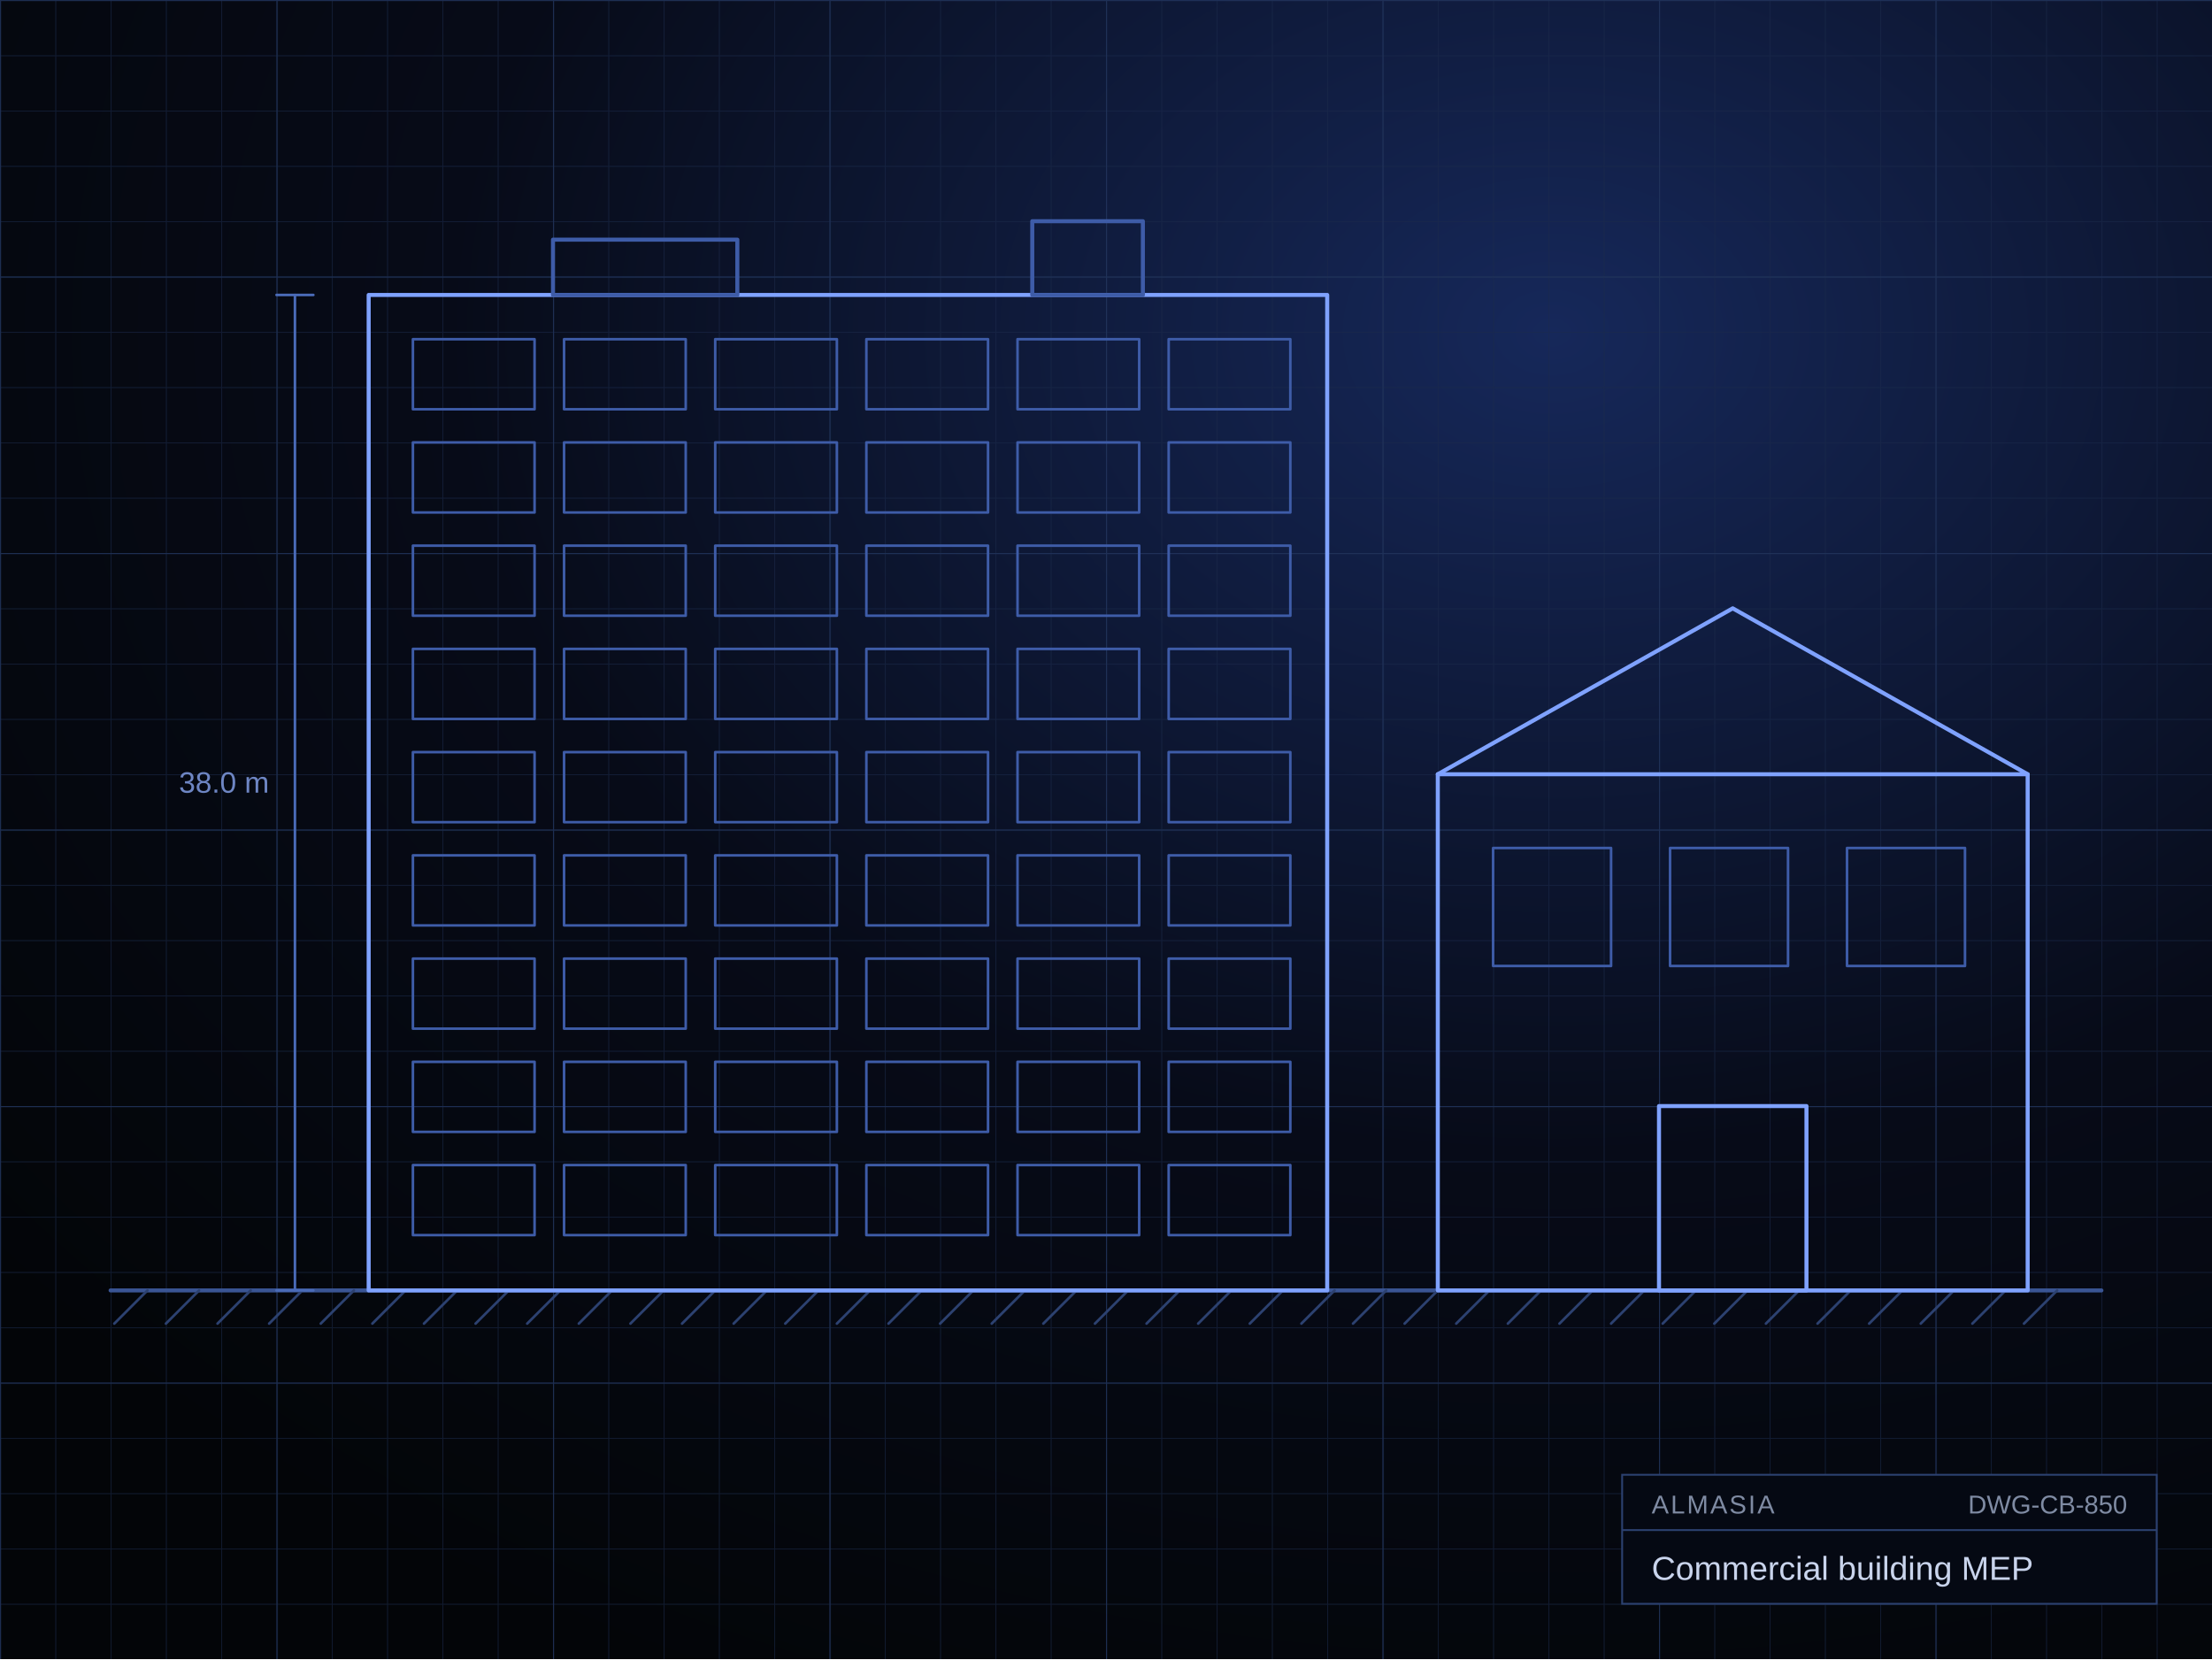
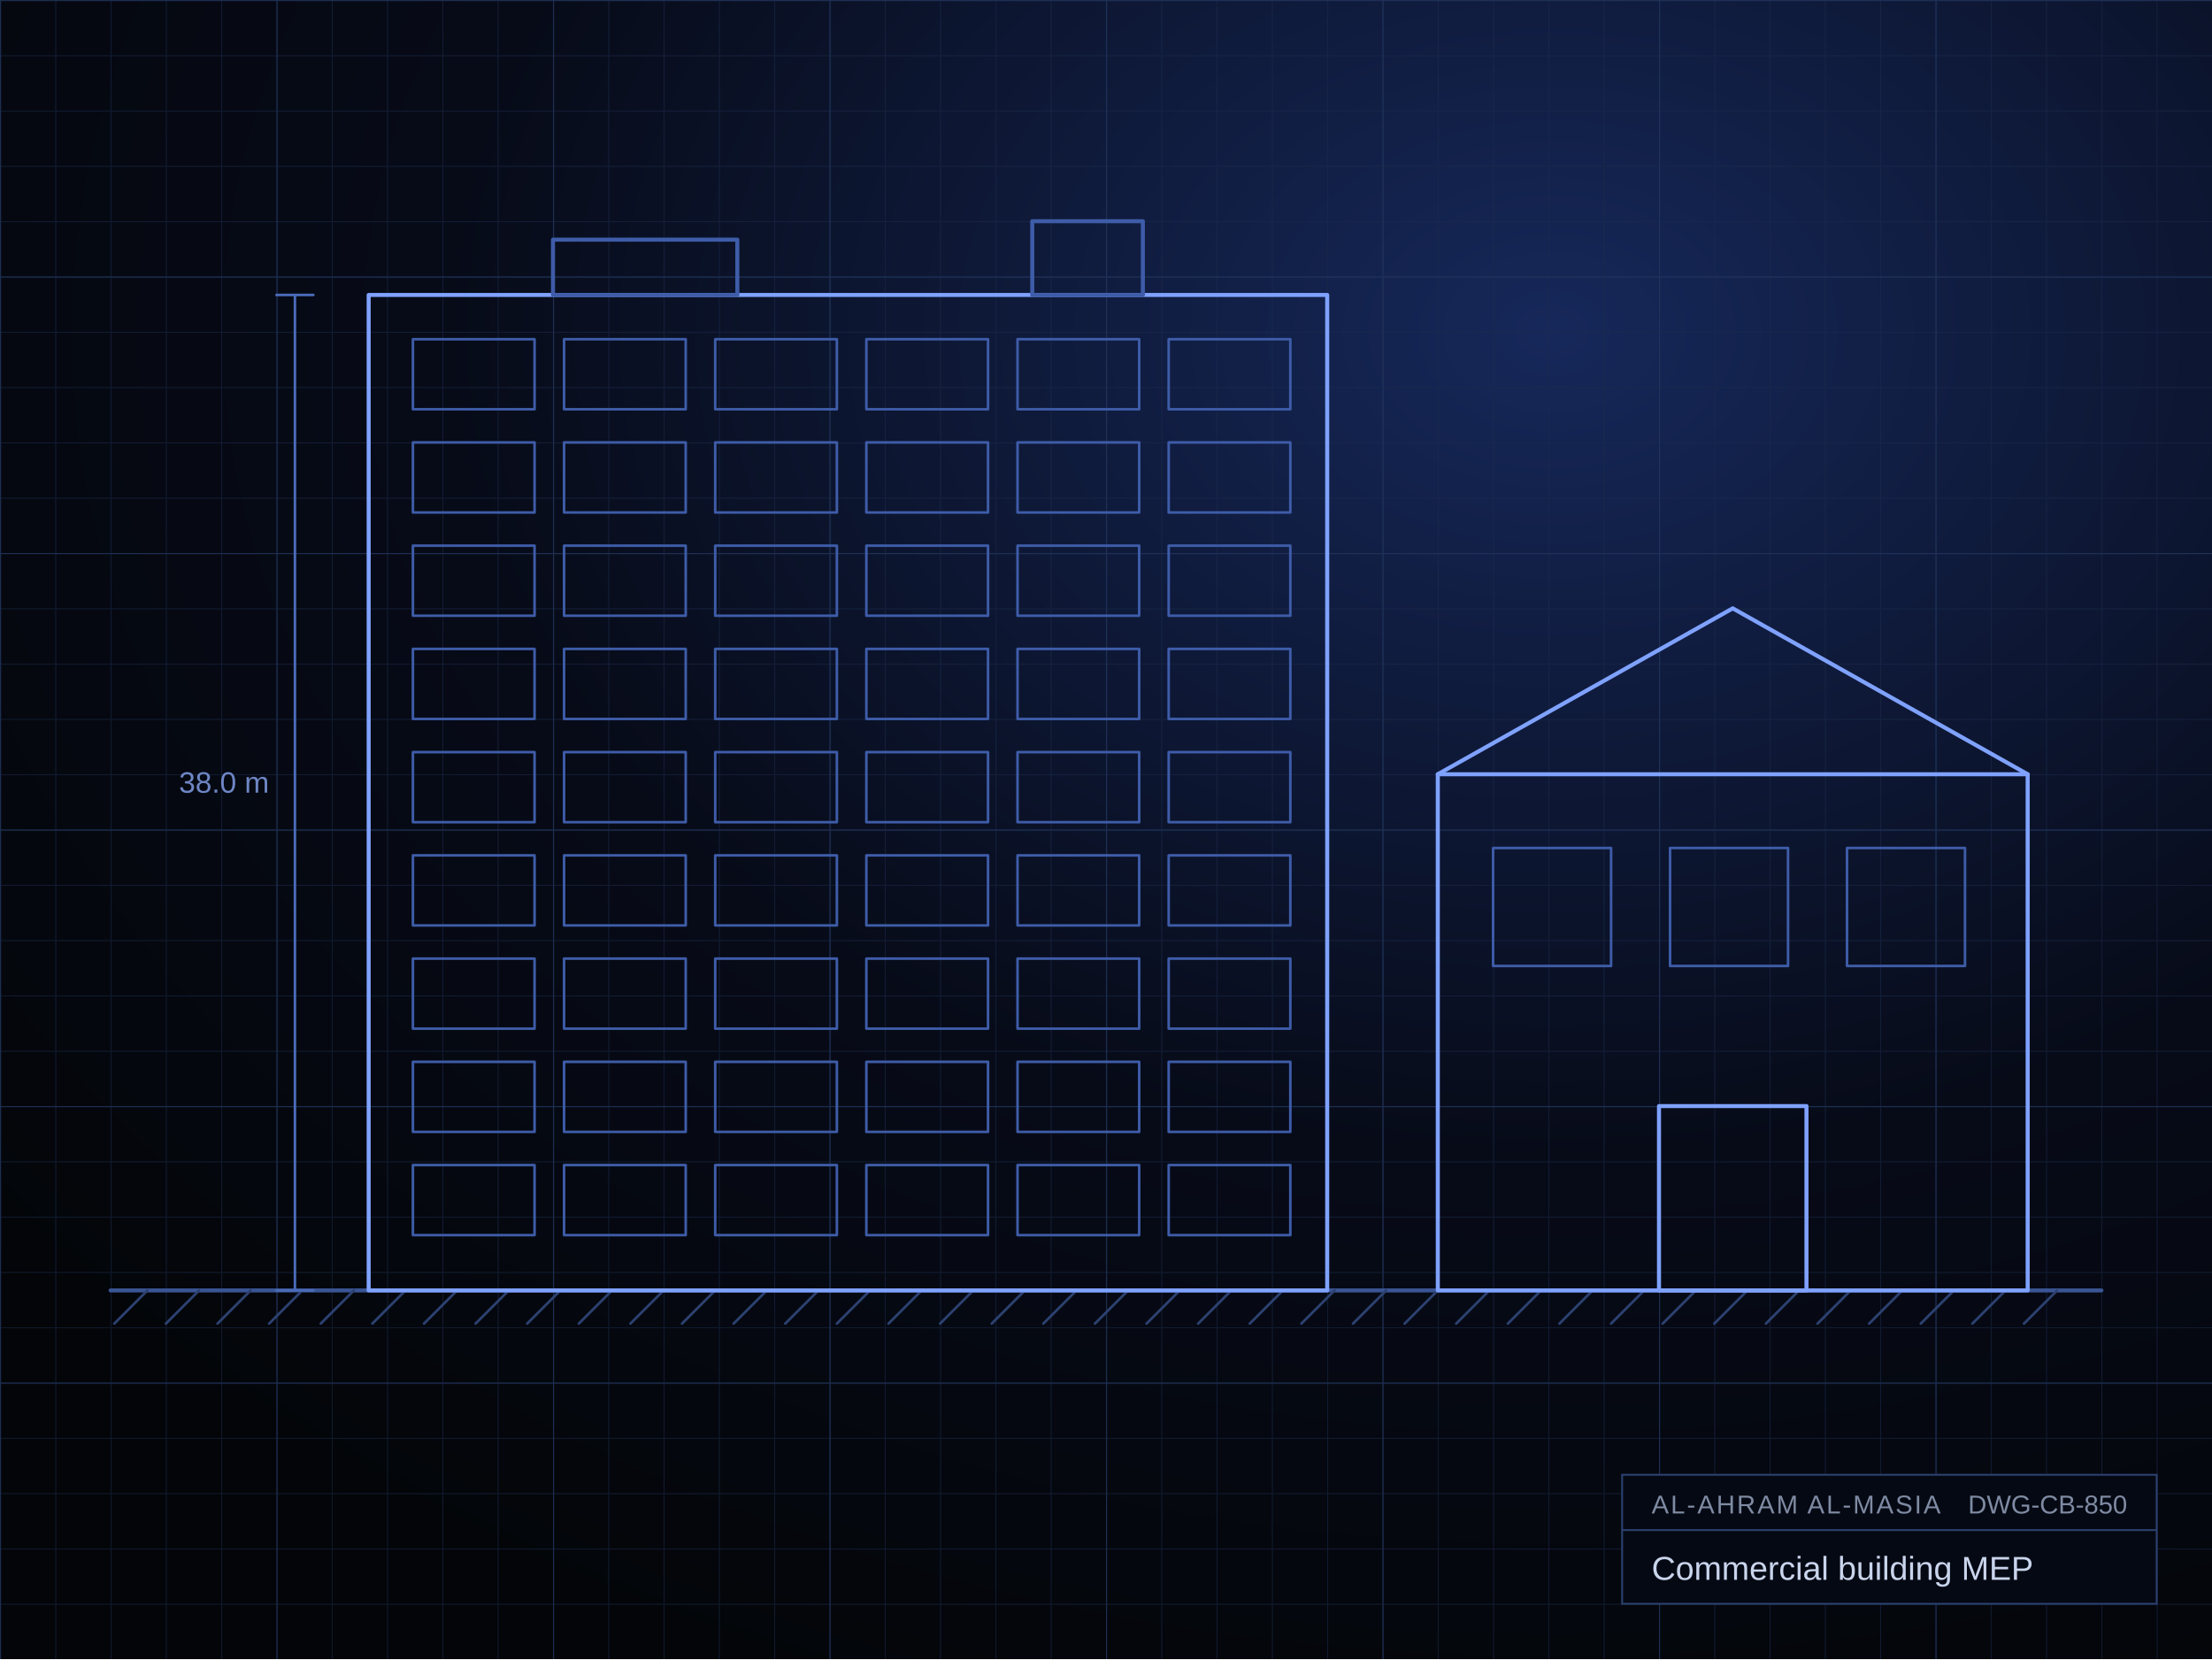
<svg xmlns="http://www.w3.org/2000/svg" viewBox="0 0 1200 900" role="img" aria-label="Commercial building MEP">
  <defs>
    <pattern id="g" width="30" height="30" patternUnits="userSpaceOnUse">
      <path d="M30 0H0V30" fill="none" stroke="#1B2A4A" stroke-width="1" />
    </pattern>
    <pattern id="G" width="150" height="150" patternUnits="userSpaceOnUse">
      <path d="M150 0H0V150" fill="none" stroke="#22365F" stroke-width="1.2" />
    </pattern>
    <radialGradient id="l" cx="70%" cy="20%" r="90%">
      <stop offset="0" stop-color="#16285A" />
      <stop offset=".55" stop-color="#070B18" />
      <stop offset="1" stop-color="#030508" />
    </radialGradient>
  </defs>
  <rect width="1200" height="900" fill="url(#l)" />
  <rect width="1200" height="900" fill="url(#g)" opacity=".55" />
  <rect width="1200" height="900" fill="url(#G)" opacity=".7" />
  <g fill="none" stroke="#7FA2FF" stroke-width="2.2" stroke-linecap="round" stroke-linejoin="round">
    <line x1="60" y1="700" x2="1140" y2="700" stroke="#3A5594" />
    <line x1="80" y1="700" x2="62" y2="718" stroke="#2C4170" stroke-width="1.4" />
    <line x1="108" y1="700" x2="90" y2="718" stroke="#2C4170" stroke-width="1.4" />
    <line x1="136" y1="700" x2="118" y2="718" stroke="#2C4170" stroke-width="1.4" />
    <line x1="164" y1="700" x2="146" y2="718" stroke="#2C4170" stroke-width="1.4" />
    <line x1="192" y1="700" x2="174" y2="718" stroke="#2C4170" stroke-width="1.4" />
    <line x1="220" y1="700" x2="202" y2="718" stroke="#2C4170" stroke-width="1.4" />
    <line x1="248" y1="700" x2="230" y2="718" stroke="#2C4170" stroke-width="1.4" />
    <line x1="276" y1="700" x2="258" y2="718" stroke="#2C4170" stroke-width="1.4" />
    <line x1="304" y1="700" x2="286" y2="718" stroke="#2C4170" stroke-width="1.4" />
    <line x1="332" y1="700" x2="314" y2="718" stroke="#2C4170" stroke-width="1.4" />
    <line x1="360" y1="700" x2="342" y2="718" stroke="#2C4170" stroke-width="1.4" />
    <line x1="388" y1="700" x2="370" y2="718" stroke="#2C4170" stroke-width="1.4" />
    <line x1="416" y1="700" x2="398" y2="718" stroke="#2C4170" stroke-width="1.4" />
    <line x1="444" y1="700" x2="426" y2="718" stroke="#2C4170" stroke-width="1.4" />
    <line x1="472" y1="700" x2="454" y2="718" stroke="#2C4170" stroke-width="1.4" />
    <line x1="500" y1="700" x2="482" y2="718" stroke="#2C4170" stroke-width="1.4" />
    <line x1="528" y1="700" x2="510" y2="718" stroke="#2C4170" stroke-width="1.4" />
    <line x1="556" y1="700" x2="538" y2="718" stroke="#2C4170" stroke-width="1.4" />
    <line x1="584" y1="700" x2="566" y2="718" stroke="#2C4170" stroke-width="1.4" />
    <line x1="612" y1="700" x2="594" y2="718" stroke="#2C4170" stroke-width="1.4" />
    <line x1="640" y1="700" x2="622" y2="718" stroke="#2C4170" stroke-width="1.4" />
    <line x1="668" y1="700" x2="650" y2="718" stroke="#2C4170" stroke-width="1.4" />
    <line x1="696" y1="700" x2="678" y2="718" stroke="#2C4170" stroke-width="1.4" />
    <line x1="724" y1="700" x2="706" y2="718" stroke="#2C4170" stroke-width="1.4" />
    <line x1="752" y1="700" x2="734" y2="718" stroke="#2C4170" stroke-width="1.4" />
    <line x1="780" y1="700" x2="762" y2="718" stroke="#2C4170" stroke-width="1.4" />
    <line x1="808" y1="700" x2="790" y2="718" stroke="#2C4170" stroke-width="1.4" />
    <line x1="836" y1="700" x2="818" y2="718" stroke="#2C4170" stroke-width="1.4" />
    <line x1="864" y1="700" x2="846" y2="718" stroke="#2C4170" stroke-width="1.4" />
    <line x1="892" y1="700" x2="874" y2="718" stroke="#2C4170" stroke-width="1.4" />
    <line x1="920" y1="700" x2="902" y2="718" stroke="#2C4170" stroke-width="1.4" />
    <line x1="948" y1="700" x2="930" y2="718" stroke="#2C4170" stroke-width="1.4" />
    <line x1="976" y1="700" x2="958" y2="718" stroke="#2C4170" stroke-width="1.4" />
    <line x1="1004" y1="700" x2="986" y2="718" stroke="#2C4170" stroke-width="1.4" />
    <line x1="1032" y1="700" x2="1014" y2="718" stroke="#2C4170" stroke-width="1.4" />
    <line x1="1060" y1="700" x2="1042" y2="718" stroke="#2C4170" stroke-width="1.4" />
    <line x1="1088" y1="700" x2="1070" y2="718" stroke="#2C4170" stroke-width="1.4" />
    <line x1="1116" y1="700" x2="1098" y2="718" stroke="#2C4170" stroke-width="1.4" />
    <rect x="200" y="160" width="520" height="540" />
    <rect x="224" y="184" width="66" height="38" stroke="#3E5CA8" stroke-width="1.4" />
    <rect x="306" y="184" width="66" height="38" stroke="#3E5CA8" stroke-width="1.4" />
    <rect x="388" y="184" width="66" height="38" stroke="#3E5CA8" stroke-width="1.4" />
    <rect x="470" y="184" width="66" height="38" stroke="#3E5CA8" stroke-width="1.4" />
    <rect x="552" y="184" width="66" height="38" stroke="#3E5CA8" stroke-width="1.4" />
    <rect x="634" y="184" width="66" height="38" stroke="#3E5CA8" stroke-width="1.4" />
    <rect x="224" y="240" width="66" height="38" stroke="#3E5CA8" stroke-width="1.4" />
    <rect x="306" y="240" width="66" height="38" stroke="#3E5CA8" stroke-width="1.4" />
    <rect x="388" y="240" width="66" height="38" stroke="#3E5CA8" stroke-width="1.4" />
    <rect x="470" y="240" width="66" height="38" stroke="#3E5CA8" stroke-width="1.4" />
    <rect x="552" y="240" width="66" height="38" stroke="#3E5CA8" stroke-width="1.4" />
    <rect x="634" y="240" width="66" height="38" stroke="#3E5CA8" stroke-width="1.4" />
    <rect x="224" y="296" width="66" height="38" stroke="#3E5CA8" stroke-width="1.4" />
    <rect x="306" y="296" width="66" height="38" stroke="#3E5CA8" stroke-width="1.4" />
    <rect x="388" y="296" width="66" height="38" stroke="#3E5CA8" stroke-width="1.4" />
    <rect x="470" y="296" width="66" height="38" stroke="#3E5CA8" stroke-width="1.4" />
    <rect x="552" y="296" width="66" height="38" stroke="#3E5CA8" stroke-width="1.4" />
    <rect x="634" y="296" width="66" height="38" stroke="#3E5CA8" stroke-width="1.4" />
    <rect x="224" y="352" width="66" height="38" stroke="#3E5CA8" stroke-width="1.4" />
    <rect x="306" y="352" width="66" height="38" stroke="#3E5CA8" stroke-width="1.4" />
    <rect x="388" y="352" width="66" height="38" stroke="#3E5CA8" stroke-width="1.4" />
    <rect x="470" y="352" width="66" height="38" stroke="#3E5CA8" stroke-width="1.4" />
    <rect x="552" y="352" width="66" height="38" stroke="#3E5CA8" stroke-width="1.4" />
    <rect x="634" y="352" width="66" height="38" stroke="#3E5CA8" stroke-width="1.4" />
    <rect x="224" y="408" width="66" height="38" stroke="#3E5CA8" stroke-width="1.4" />
    <rect x="306" y="408" width="66" height="38" stroke="#3E5CA8" stroke-width="1.4" />
    <rect x="388" y="408" width="66" height="38" stroke="#3E5CA8" stroke-width="1.4" />
    <rect x="470" y="408" width="66" height="38" stroke="#3E5CA8" stroke-width="1.4" />
    <rect x="552" y="408" width="66" height="38" stroke="#3E5CA8" stroke-width="1.4" />
    <rect x="634" y="408" width="66" height="38" stroke="#3E5CA8" stroke-width="1.4" />
    <rect x="224" y="464" width="66" height="38" stroke="#3E5CA8" stroke-width="1.4" />
    <rect x="306" y="464" width="66" height="38" stroke="#3E5CA8" stroke-width="1.4" />
    <rect x="388" y="464" width="66" height="38" stroke="#3E5CA8" stroke-width="1.4" />
    <rect x="470" y="464" width="66" height="38" stroke="#3E5CA8" stroke-width="1.4" />
    <rect x="552" y="464" width="66" height="38" stroke="#3E5CA8" stroke-width="1.4" />
    <rect x="634" y="464" width="66" height="38" stroke="#3E5CA8" stroke-width="1.4" />
    <rect x="224" y="520" width="66" height="38" stroke="#3E5CA8" stroke-width="1.4" />
    <rect x="306" y="520" width="66" height="38" stroke="#3E5CA8" stroke-width="1.4" />
    <rect x="388" y="520" width="66" height="38" stroke="#3E5CA8" stroke-width="1.4" />
    <rect x="470" y="520" width="66" height="38" stroke="#3E5CA8" stroke-width="1.4" />
    <rect x="552" y="520" width="66" height="38" stroke="#3E5CA8" stroke-width="1.4" />
    <rect x="634" y="520" width="66" height="38" stroke="#3E5CA8" stroke-width="1.4" />
    <rect x="224" y="576" width="66" height="38" stroke="#3E5CA8" stroke-width="1.4" />
    <rect x="306" y="576" width="66" height="38" stroke="#3E5CA8" stroke-width="1.4" />
    <rect x="388" y="576" width="66" height="38" stroke="#3E5CA8" stroke-width="1.4" />
    <rect x="470" y="576" width="66" height="38" stroke="#3E5CA8" stroke-width="1.4" />
    <rect x="552" y="576" width="66" height="38" stroke="#3E5CA8" stroke-width="1.4" />
    <rect x="634" y="576" width="66" height="38" stroke="#3E5CA8" stroke-width="1.4" />
    <rect x="224" y="632" width="66" height="38" stroke="#3E5CA8" stroke-width="1.4" />
    <rect x="306" y="632" width="66" height="38" stroke="#3E5CA8" stroke-width="1.4" />
    <rect x="388" y="632" width="66" height="38" stroke="#3E5CA8" stroke-width="1.4" />
    <rect x="470" y="632" width="66" height="38" stroke="#3E5CA8" stroke-width="1.4" />
    <rect x="552" y="632" width="66" height="38" stroke="#3E5CA8" stroke-width="1.4" />
    <rect x="634" y="632" width="66" height="38" stroke="#3E5CA8" stroke-width="1.4" />
    <rect x="780" y="420" width="320" height="280" />
    <path d="M780 420 L940 330 L1100 420" />
    <rect x="810" y="460" width="64" height="64" stroke="#3E5CA8" stroke-width="1.4" />
    <rect x="906" y="460" width="64" height="64" stroke="#3E5CA8" stroke-width="1.4" />
    <rect x="1002" y="460" width="64" height="64" stroke="#3E5CA8" stroke-width="1.4" />
    <rect x="900" y="600" width="80" height="100" />
    <path d="M300 130 h100 v30 h-100 z M560 120 h60 v40 h-60 z" stroke="#3E5CA8" />
    <g stroke="#4A6BB8" stroke-width="1.4">
      <line x1="160" y1="160" x2="160" y2="700" />
      <line x1="150" y1="160" x2="170" y2="160" />
      <line x1="150" y1="700" x2="170" y2="700" />
    </g>
    <text x="146" y="430.0" fill="#6E86C4" stroke="none" font-family="Manrope, Arial" font-size="16" text-anchor="end">38.0 m</text>
  </g>
  <g font-family="Manrope, Arial, sans-serif" fill="#7F8BA3" font-size="18">
    <rect x="880" y="800" width="290" height="70" fill="#050913" stroke="#2C4170" />
    <line x1="880" y1="830" x2="1170" y2="830" stroke="#2C4170" />
-     <text x="896" y="821" font-size="14" letter-spacing="1">ALMASIA</text>
+     <text x="896" y="821" font-size="14" letter-spacing="1">AL-AHRAM AL-MASIA</text>
    <text x="1154" y="821" font-size="14" text-anchor="end">DWG-CB-850</text>
    <text x="896" y="857" fill="#C9D4EC">Commercial building MEP</text>
  </g>
</svg>
